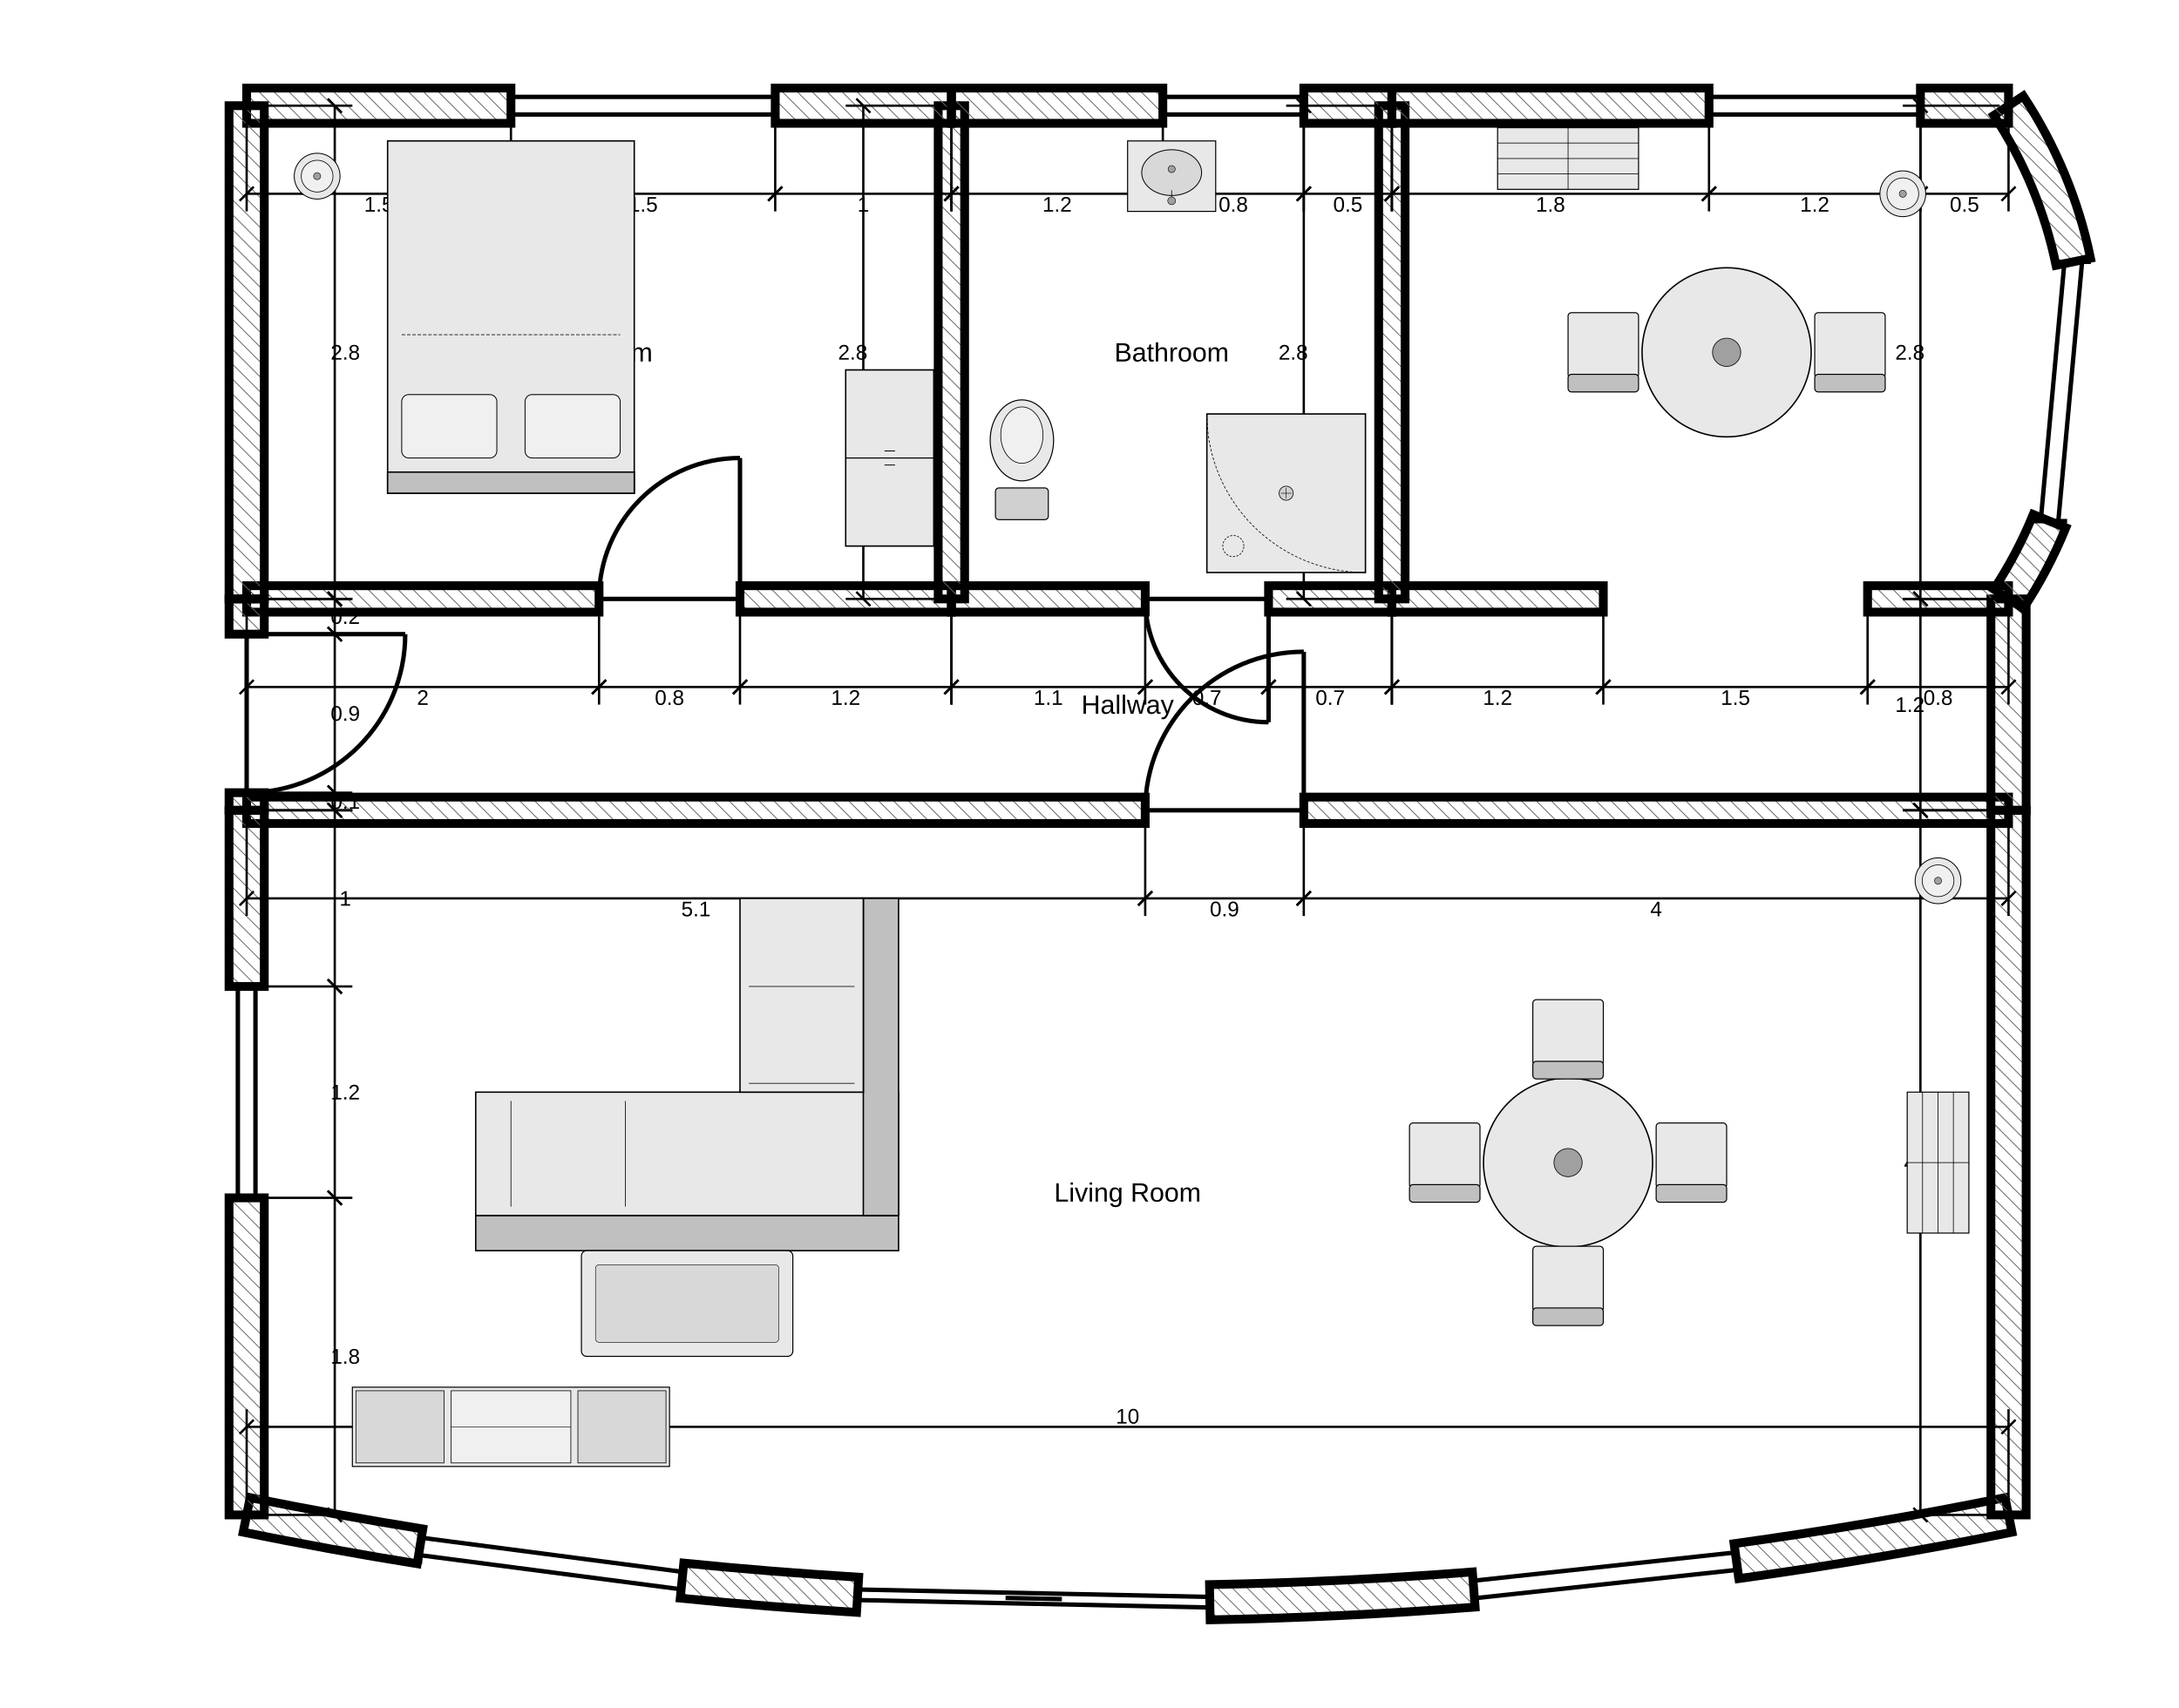
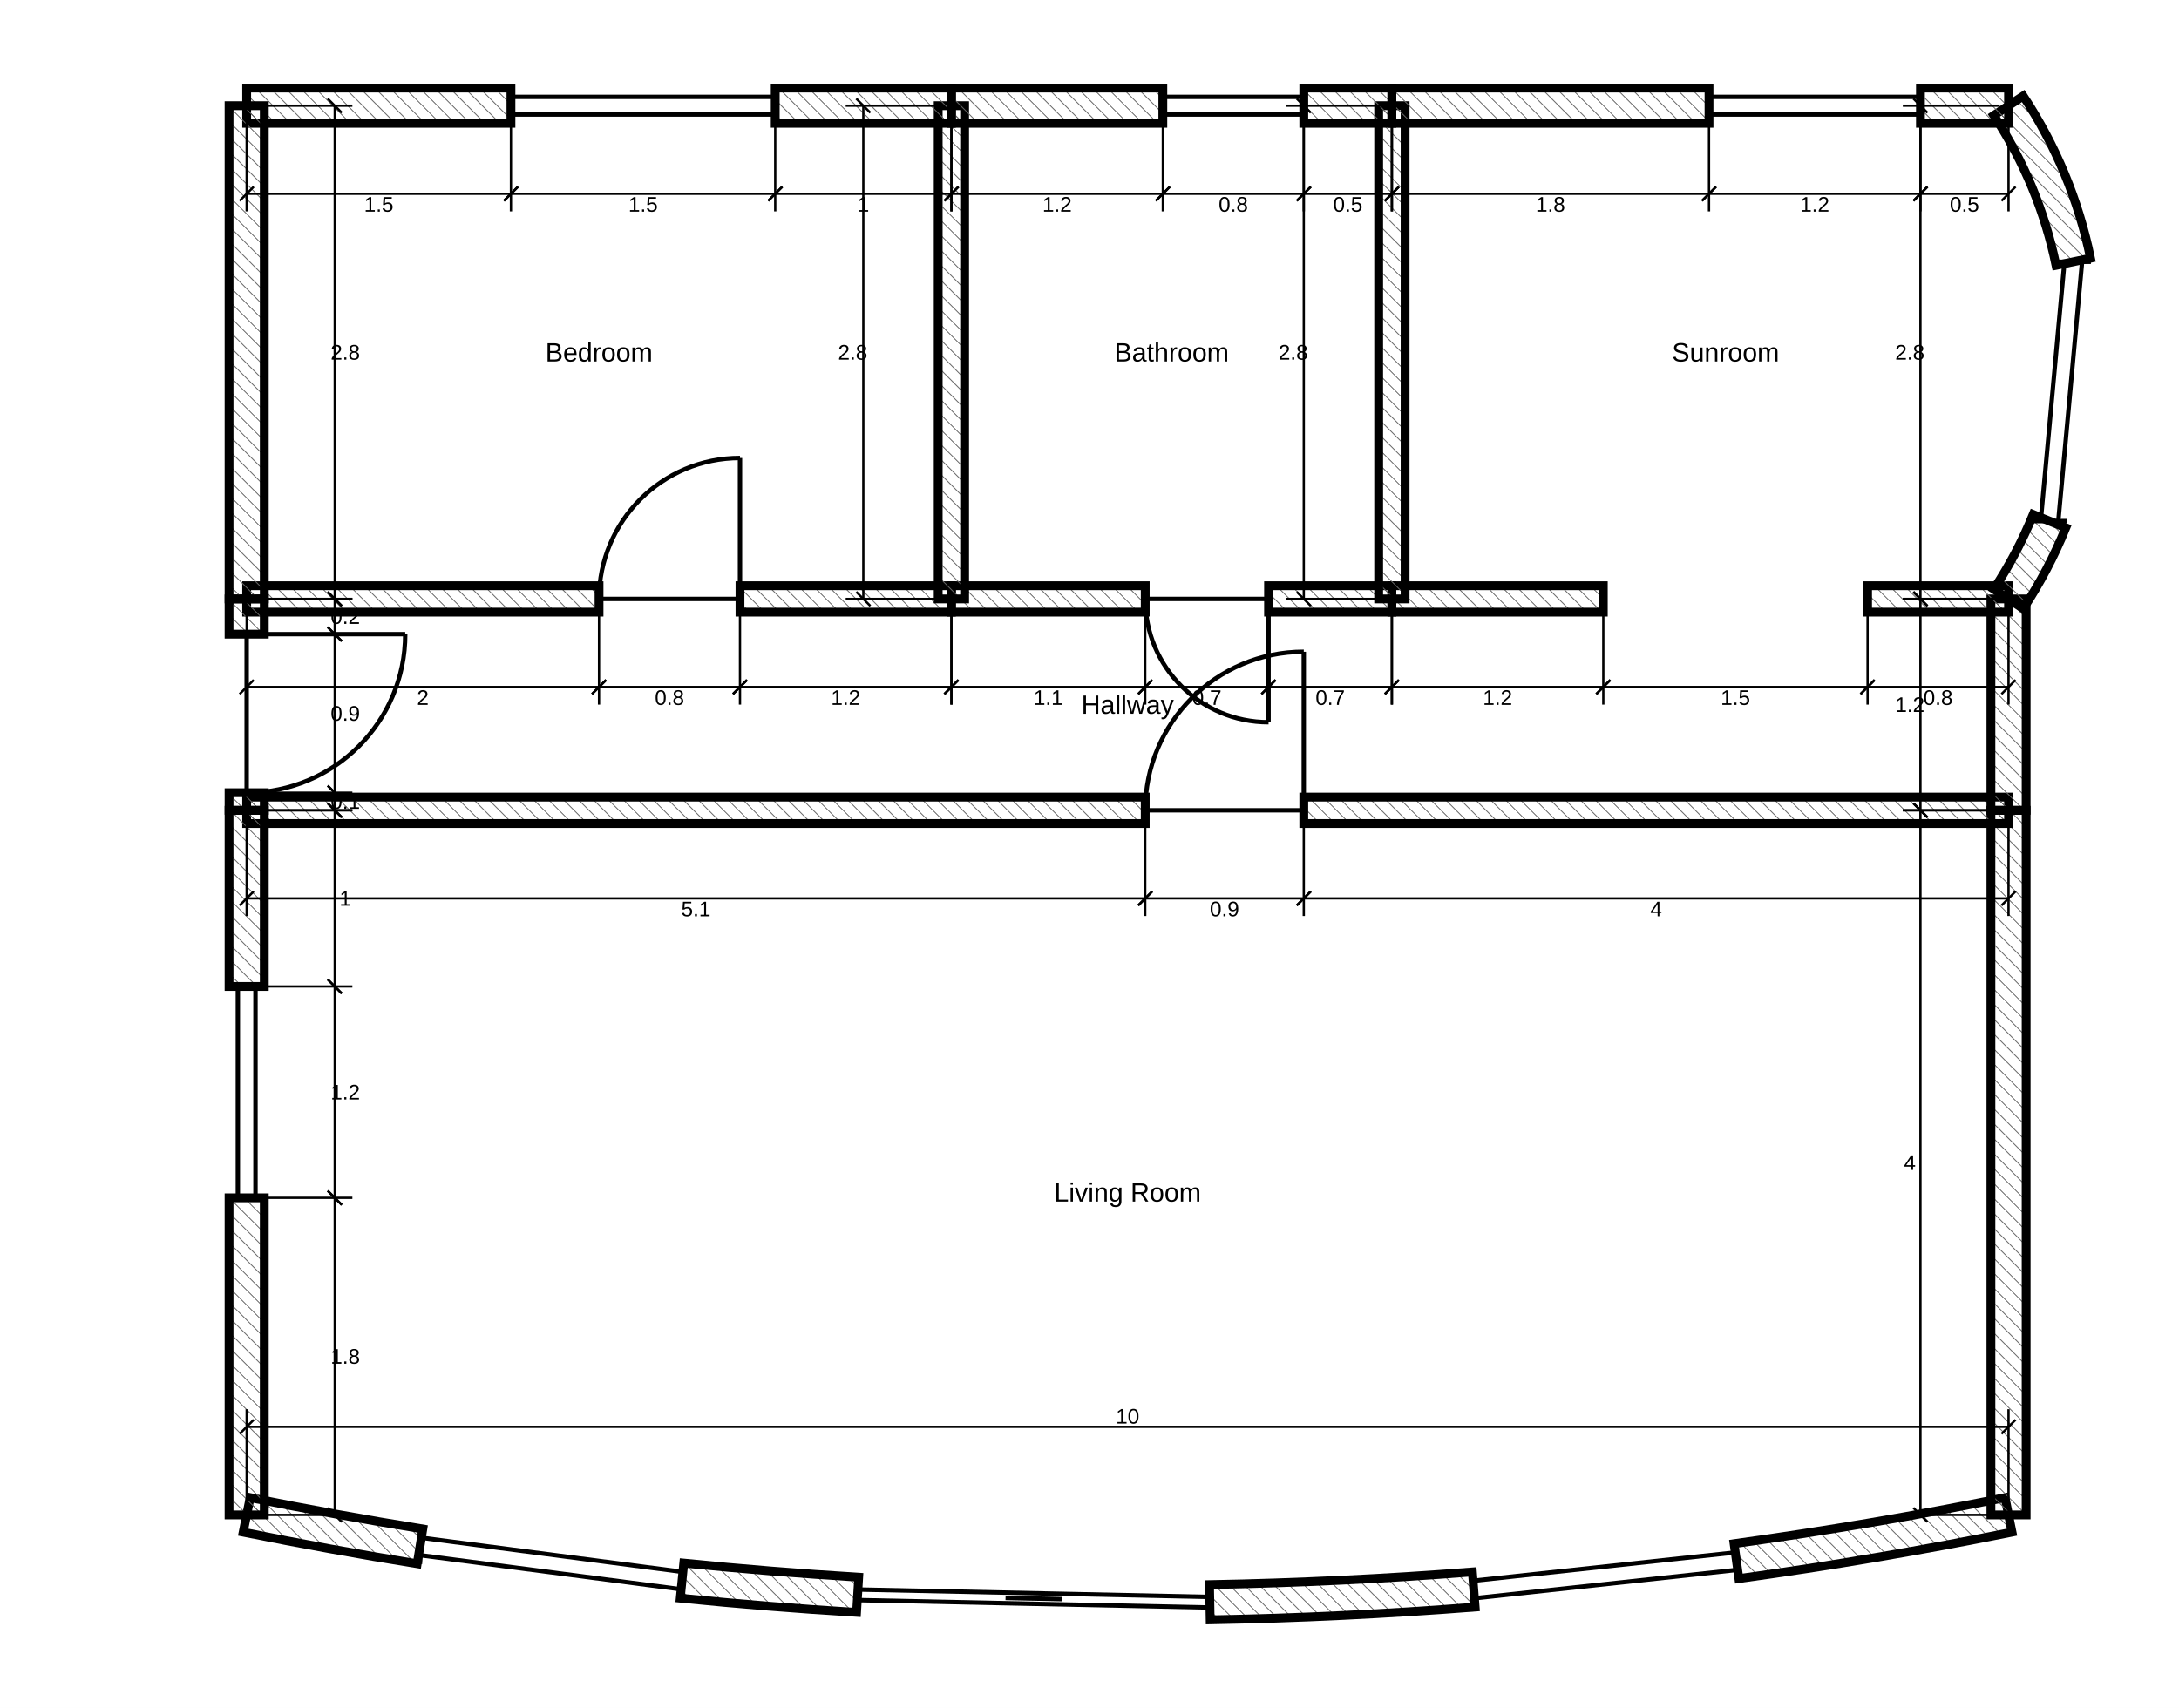
<svg xmlns="http://www.w3.org/2000/svg" viewBox="-1400 -1095.669 12367.542 9695.669" width="12367.542" height="9695.669">
  <rect x="-1400" y="-1095.669" width="12367.542" height="9695.669" fill="white" />
  <defs>
    <pattern id="wall-hatch" patternUnits="userSpaceOnUse" width="60" height="60" patternTransform="rotate(45)">
      <line x1="0" y1="0" x2="0" y2="60" stroke="#666" stroke-width="9" />
    </pattern>
  </defs>
  <g transform="scale(1,-1) translate(0,-7504.331)">
    <g id="Curved Villa">
      <g id="Ground Floor">
        <path d="M -19.802 -98.02 A 25350 25350 0 0 1 967.957 -277.288 L 999.768 -79.834 A 25150 25150 0 0 0 19.802 98.02 Z" fill="url(#wall-hatch)" stroke="black" stroke-width="50" stroke-linejoin="miter" />
        <path d="M 2460.965 -472.526 A 25350 25350 0 0 1 3461.607 -553.277 L 3473.744 -353.646 A 25150 25150 0 0 0 2480.997 -273.531 Z" fill="url(#wall-hatch)" stroke="black" stroke-width="50" stroke-linejoin="miter" />
        <path d="M 5468.555 -595.669 A 25350 25350 0 0 1 6972.526 -523.141 L 6956.964 -323.747 A 25150 25150 0 0 0 5464.858 -395.704 Z" fill="url(#wall-hatch)" stroke="black" stroke-width="50" stroke-linejoin="miter" />
        <path d="M 8469.538 -361.448 A 25350 25350 0 0 1 10019.802 -98.02 L 9980.198 98.02 A 25150 25150 0 0 0 8442.165 -163.33 Z" fill="url(#wall-hatch)" stroke="black" stroke-width="50" stroke-linejoin="miter" />
        <polygon points="9900,0 9900,4000 10100,4000 10100,0" fill="url(#wall-hatch)" stroke="black" stroke-width="50" stroke-linejoin="miter" />
        <polygon points="10000,3925 6000,3925 6000,4075 10000,4075" fill="url(#wall-hatch)" stroke="black" stroke-width="50" stroke-linejoin="miter" />
        <polygon points="5100,3925 0,3925 0,4075 5100,4075" fill="url(#wall-hatch)" stroke="black" stroke-width="50" stroke-linejoin="miter" />
        <polygon points="100,4000 100,3000 -100,3000 -100,4000" fill="url(#wall-hatch)" stroke="black" stroke-width="50" stroke-linejoin="miter" />
        <polygon points="100,1800 100,0 -100,0 -100,1800" fill="url(#wall-hatch)" stroke="black" stroke-width="50" stroke-linejoin="miter" />
        <path d="M 6000 4900 A 900 900 0 0 1 5100 4000" fill="none" stroke="black" stroke-width="25" />
        <line x1="6000" y1="4000" x2="5100" y2="4000" stroke="black" stroke-width="25" />
        <line x1="6000" y1="4000" x2="6000" y2="4900" stroke="black" stroke-width="25" />
        <line x1="3467.675" y1="-423.462" x2="5466.706" y2="-465.686" stroke="black" stroke-width="25" />
        <line x1="3467.675" y1="-483.462" x2="5466.706" y2="-525.686" stroke="black" stroke-width="25" />
        <line x1="4307.226" y1="-471.195" x2="4627.155" y2="-477.953" stroke="black" stroke-width="25" />
        <line x1="983.862" y1="-228.561" x2="2470.981" y2="-423.029" stroke="black" stroke-width="25" />
        <line x1="983.862" y1="-128.561" x2="2470.981" y2="-323.029" stroke="black" stroke-width="25" />
        <line x1="983.862" y1="-78.561" x2="983.862" y2="-278.561" stroke="black" stroke-width="25" />
        <line x1="2470.981" y1="-273.029" x2="2470.981" y2="-473.029" stroke="black" stroke-width="25" />
        <line x1="6964.745" y1="-473.444" x2="8455.852" y2="-312.389" stroke="black" stroke-width="25" />
        <line x1="6964.745" y1="-373.444" x2="8455.852" y2="-212.389" stroke="black" stroke-width="25" />
        <line x1="6964.745" y1="-323.444" x2="6964.745" y2="-523.444" stroke="black" stroke-width="25" />
        <line x1="8455.852" y1="-162.389" x2="8455.852" y2="-362.389" stroke="black" stroke-width="25" />
        <line x1="-50" y1="3000" x2="-50" y2="1800" stroke="black" stroke-width="25" />
        <line x1="50" y1="3000" x2="50" y2="1800" stroke="black" stroke-width="25" />
        <line x1="100" y1="3000" x2="-100" y2="3000" stroke="black" stroke-width="25" />
        <line x1="100" y1="1800" x2="-100" y2="1800" stroke="black" stroke-width="25" />
        <polygon points="9900,4000 9900,5200 10100,5200 10100,4000" fill="url(#wall-hatch)" stroke="black" stroke-width="50" stroke-linejoin="miter" />
        <polygon points="10000,5125 9200,5125 9200,5275 10000,5275" fill="url(#wall-hatch)" stroke="black" stroke-width="50" stroke-linejoin="miter" />
        <polygon points="7700,5125 6500,5125 6500,5275 7700,5275" fill="url(#wall-hatch)" stroke="black" stroke-width="50" stroke-linejoin="miter" />
        <polygon points="6500,5125 5800,5125 5800,5275 6500,5275" fill="url(#wall-hatch)" stroke="black" stroke-width="50" stroke-linejoin="miter" />
        <polygon points="5100,5125 4000,5125 4000,5275 5100,5275" fill="url(#wall-hatch)" stroke="black" stroke-width="50" stroke-linejoin="miter" />
        <polygon points="4000,5125 2800,5125 2800,5275 4000,5275" fill="url(#wall-hatch)" stroke="black" stroke-width="50" stroke-linejoin="miter" />
        <polygon points="2000,5125 0,5125 0,5275 2000,5275" fill="url(#wall-hatch)" stroke="black" stroke-width="50" stroke-linejoin="miter" />
        <polygon points="100,5200 100,5000 -100,5000 -100,5200" fill="url(#wall-hatch)" stroke="black" stroke-width="50" stroke-linejoin="miter" />
        <polygon points="100,4100 100,4000 -100,4000 -100,4100" fill="url(#wall-hatch)" stroke="black" stroke-width="50" stroke-linejoin="miter" />
        <path d="M 5.510910596163089e-14 4100 A 900 900 0 0 1 900 5000" fill="none" stroke="black" stroke-width="25" />
        <line x1="0" y1="5000" x2="0" y2="4100" stroke="black" stroke-width="25" />
        <line x1="0" y1="5000" x2="900" y2="5000" stroke="black" stroke-width="25" />
        <path d="M 2800 6000 A 800 800 0 0 1 2000 5200" fill="none" stroke="black" stroke-width="25" />
        <line x1="2800" y1="5200" x2="2000" y2="5200" stroke="black" stroke-width="25" />
        <line x1="2800" y1="5200" x2="2800" y2="6000" stroke="black" stroke-width="25" />
        <path d="M 5100 5200 A 700 700 0 0 1 5800 4500" fill="none" stroke="black" stroke-width="25" />
        <line x1="5800" y1="5200" x2="5100" y2="5200" stroke="black" stroke-width="25" />
        <line x1="5800" y1="5200" x2="5800" y2="4500" stroke="black" stroke-width="25" />
        <polygon points="3925,5200 3925,8000 4075,8000 4075,5200" fill="url(#wall-hatch)" stroke="black" stroke-width="50" stroke-linejoin="miter" />
        <polygon points="4000,7900 3000,7900 3000,8100 4000,8100" fill="url(#wall-hatch)" stroke="black" stroke-width="50" stroke-linejoin="miter" />
        <polygon points="1500,7900 0,7900 0,8100 1500,8100" fill="url(#wall-hatch)" stroke="black" stroke-width="50" stroke-linejoin="miter" />
        <polygon points="100,8000 100,5200 -100,5200 -100,8000" fill="url(#wall-hatch)" stroke="black" stroke-width="50" stroke-linejoin="miter" />
        <line x1="3000" y1="8050" x2="1500" y2="8050" stroke="black" stroke-width="25" />
        <line x1="3000" y1="7950" x2="1500" y2="7950" stroke="black" stroke-width="25" />
        <line x1="3000" y1="7900" x2="3000" y2="8100" stroke="black" stroke-width="25" />
        <line x1="1500" y1="7900" x2="1500" y2="8100" stroke="black" stroke-width="25" />
        <polygon points="6425,5200 6425,8000 6575,8000 6575,5200" fill="url(#wall-hatch)" stroke="black" stroke-width="50" stroke-linejoin="miter" />
        <polygon points="6500,7900 6000,7900 6000,8100 6500,8100" fill="url(#wall-hatch)" stroke="black" stroke-width="50" stroke-linejoin="miter" />
        <polygon points="5200,7900 4000,7900 4000,8100 5200,8100" fill="url(#wall-hatch)" stroke="black" stroke-width="50" stroke-linejoin="miter" />
        <line x1="6000" y1="8050" x2="5200" y2="8050" stroke="black" stroke-width="25" />
        <line x1="6000" y1="7950" x2="5200" y2="7950" stroke="black" stroke-width="25" />
        <line x1="6000" y1="7900" x2="6000" y2="8100" stroke="black" stroke-width="25" />
        <line x1="5200" y1="7900" x2="5200" y2="8100" stroke="black" stroke-width="25" />
        <path d="M 10083.486 5144.954 A 2643.333 2643.333 0 0 1 10325.19 5604.036 L 10139.93 5679.393 A 2443.333 2443.333 0 0 0 9916.514 5255.046 Z" fill="url(#wall-hatch)" stroke="black" stroke-width="50" stroke-linejoin="miter" />
        <path d="M 10465.479 7134.099 A 2643.333 2643.333 0 0 1 10083.486 8055.046 L 9916.514 7944.954 A 2443.333 2443.333 0 0 0 10269.604 7093.688 Z" fill="url(#wall-hatch)" stroke="black" stroke-width="50" stroke-linejoin="miter" />
        <polygon points="10000,7900 9500,7900 9500,8100 10000,8100" fill="url(#wall-hatch)" stroke="black" stroke-width="50" stroke-linejoin="miter" />
        <polygon points="8300,7900 6500,7900 6500,8100 8300,8100" fill="url(#wall-hatch)" stroke="black" stroke-width="50" stroke-linejoin="miter" />
        <line x1="10282.56" y1="5641.715" x2="10417.542" y2="7113.894" stroke="black" stroke-width="25" />
        <line x1="10182.56" y1="5641.715" x2="10317.542" y2="7113.894" stroke="black" stroke-width="25" />
        <line x1="10132.56" y1="5641.715" x2="10332.56" y2="5641.715" stroke="black" stroke-width="25" />
        <line x1="10267.542" y1="7113.894" x2="10467.542" y2="7113.894" stroke="black" stroke-width="25" />
        <line x1="9500" y1="8050" x2="8300" y2="8050" stroke="black" stroke-width="25" />
        <line x1="9500" y1="7950" x2="8300" y2="7950" stroke="black" stroke-width="25" />
        <line x1="9500" y1="7900" x2="9500" y2="8100" stroke="black" stroke-width="25" />
        <line x1="8300" y1="7900" x2="8300" y2="8100" stroke="black" stroke-width="25" />
        <g transform="translate(5000,1830.608) scale(1,-1)">
          <text x="0" y="0" font-family="Arial, sans-serif" font-size="150" text-anchor="middle" dominant-baseline="central" fill="black">Living Room</text>
        </g>
        <g transform="translate(5000,4600) scale(1,-1)">
          <text x="0" y="0" font-family="Arial, sans-serif" font-size="150" text-anchor="middle" dominant-baseline="central" fill="black">Hallway</text>
        </g>
        <g transform="translate(2000,6600) scale(1,-1)">
          <text x="0" y="0" font-family="Arial, sans-serif" font-size="150" text-anchor="middle" dominant-baseline="central" fill="black">Bedroom</text>
        </g>
        <g transform="translate(5250,6600) scale(1,-1)">
          <text x="0" y="0" font-family="Arial, sans-serif" font-size="150" text-anchor="middle" dominant-baseline="central" fill="black">Bathroom</text>
        </g>
        <g transform="translate(8394.355,6600) scale(1,-1)">
          <text x="0" y="0" font-family="Arial, sans-serif" font-size="150" text-anchor="middle" dominant-baseline="central" fill="black">Sunroom</text>
        </g>
        <line x1="0" y1="500" x2="10000" y2="500" stroke="black" stroke-width="13" />
        <line x1="0" y1="50" x2="0" y2="600" stroke="black" stroke-width="13" />
        <line x1="10000" y1="50" x2="10000" y2="600" stroke="black" stroke-width="13" />
        <line x1="-40" y1="460" x2="40" y2="540" stroke="black" stroke-width="13" />
        <line x1="9960" y1="460" x2="10040" y2="540" stroke="black" stroke-width="13" />
        <g transform="translate(5000,560) scale(1,-1)">
          <text x="0" y="0" font-family="Arial, sans-serif" font-size="120" text-anchor="middle" dominant-baseline="central" fill="black">10</text>
        </g>
        <line x1="9500" y1="0" x2="9500" y2="4000" stroke="black" stroke-width="13" />
        <line x1="9950" y1="0" x2="9400" y2="0" stroke="black" stroke-width="13" />
        <line x1="9950" y1="4000" x2="9400" y2="4000" stroke="black" stroke-width="13" />
        <line x1="9540" y1="-40" x2="9460" y2="40" stroke="black" stroke-width="13" />
        <line x1="9540" y1="3960" x2="9460" y2="4040" stroke="black" stroke-width="13" />
        <g transform="translate(9440,2000) scale(1,-1)">
          <text x="0" y="0" font-family="Arial, sans-serif" font-size="120" text-anchor="middle" dominant-baseline="central" fill="black">4</text>
        </g>
        <line x1="10000" y1="3950" x2="10000" y2="3400" stroke="black" stroke-width="13" />
        <line x1="6000" y1="3950" x2="6000" y2="3400" stroke="black" stroke-width="13" />
        <line x1="5100" y1="3950" x2="5100" y2="3400" stroke="black" stroke-width="13" />
        <line x1="0" y1="3950" x2="0" y2="3400" stroke="black" stroke-width="13" />
        <line x1="10000" y1="3500" x2="6000" y2="3500" stroke="black" stroke-width="13" />
        <line x1="10040" y1="3540" x2="9960" y2="3460" stroke="black" stroke-width="13" />
        <line x1="6040" y1="3540" x2="5960" y2="3460" stroke="black" stroke-width="13" />
        <g transform="translate(8000,3440) scale(1,-1)">
          <text x="0" y="0" font-family="Arial, sans-serif" font-size="120" text-anchor="middle" dominant-baseline="central" fill="black">4</text>
        </g>
        <line x1="6000" y1="3500" x2="5100" y2="3500" stroke="black" stroke-width="13" />
        <line x1="6040" y1="3540" x2="5960" y2="3460" stroke="black" stroke-width="13" />
        <line x1="5140" y1="3540" x2="5060" y2="3460" stroke="black" stroke-width="13" />
        <g transform="translate(5550,3440) scale(1,-1)">
          <text x="0" y="0" font-family="Arial, sans-serif" font-size="120" text-anchor="middle" dominant-baseline="central" fill="black">0.9</text>
        </g>
        <line x1="5100" y1="3500" x2="0" y2="3500" stroke="black" stroke-width="13" />
        <line x1="5140" y1="3540" x2="5060" y2="3460" stroke="black" stroke-width="13" />
        <line x1="40" y1="3540" x2="-40" y2="3460" stroke="black" stroke-width="13" />
        <g transform="translate(2550,3440) scale(1,-1)">
          <text x="0" y="0" font-family="Arial, sans-serif" font-size="120" text-anchor="middle" dominant-baseline="central" fill="black">5.1</text>
        </g>
        <line x1="50" y1="4000" x2="600" y2="4000" stroke="black" stroke-width="13" />
        <line x1="50" y1="3000" x2="600" y2="3000" stroke="black" stroke-width="13" />
        <line x1="50" y1="1800" x2="600" y2="1800" stroke="black" stroke-width="13" />
        <line x1="50" y1="0" x2="600" y2="0" stroke="black" stroke-width="13" />
        <line x1="500" y1="4000" x2="500" y2="3000" stroke="black" stroke-width="13" />
        <line x1="460" y1="4040" x2="540" y2="3960" stroke="black" stroke-width="13" />
        <line x1="460" y1="3040" x2="540" y2="2960" stroke="black" stroke-width="13" />
        <g transform="translate(560,3500) scale(1,-1)">
          <text x="0" y="0" font-family="Arial, sans-serif" font-size="120" text-anchor="middle" dominant-baseline="central" fill="black">1</text>
        </g>
        <line x1="500" y1="3000" x2="500" y2="1800" stroke="black" stroke-width="13" />
        <line x1="460" y1="3040" x2="540" y2="2960" stroke="black" stroke-width="13" />
        <line x1="460" y1="1840" x2="540" y2="1760" stroke="black" stroke-width="13" />
        <g transform="translate(560,2400) scale(1,-1)">
          <text x="0" y="0" font-family="Arial, sans-serif" font-size="120" text-anchor="middle" dominant-baseline="central" fill="black">1.2</text>
        </g>
        <line x1="500" y1="1800" x2="500" y2="0" stroke="black" stroke-width="13" />
        <line x1="460" y1="1840" x2="540" y2="1760" stroke="black" stroke-width="13" />
        <line x1="460" y1="40" x2="540" y2="-40" stroke="black" stroke-width="13" />
        <g transform="translate(560,900) scale(1,-1)">
          <text x="0" y="0" font-family="Arial, sans-serif" font-size="120" text-anchor="middle" dominant-baseline="central" fill="black">1.8</text>
        </g>
        <line x1="9500" y1="4000" x2="9500" y2="5200" stroke="black" stroke-width="13" />
        <line x1="9950" y1="4000" x2="9400" y2="4000" stroke="black" stroke-width="13" />
        <line x1="9950" y1="5200" x2="9400" y2="5200" stroke="black" stroke-width="13" />
        <line x1="9540" y1="3960" x2="9460" y2="4040" stroke="black" stroke-width="13" />
        <line x1="9540" y1="5160" x2="9460" y2="5240" stroke="black" stroke-width="13" />
        <g transform="translate(9440,4600) scale(1,-1)">
          <text x="0" y="0" font-family="Arial, sans-serif" font-size="120" text-anchor="middle" dominant-baseline="central" fill="black">1.2</text>
        </g>
        <line x1="10000" y1="5150" x2="10000" y2="4600" stroke="black" stroke-width="13" />
        <line x1="9200" y1="5150" x2="9200" y2="4600" stroke="black" stroke-width="13" />
        <line x1="7700" y1="5150" x2="7700" y2="4600" stroke="black" stroke-width="13" />
        <line x1="6500" y1="5150" x2="6500" y2="4600" stroke="black" stroke-width="13" />
        <line x1="10000" y1="4700" x2="9200" y2="4700" stroke="black" stroke-width="13" />
        <line x1="10040" y1="4740" x2="9960" y2="4660" stroke="black" stroke-width="13" />
        <line x1="9240" y1="4740" x2="9160" y2="4660" stroke="black" stroke-width="13" />
        <g transform="translate(9600,4640) scale(1,-1)">
          <text x="0" y="0" font-family="Arial, sans-serif" font-size="120" text-anchor="middle" dominant-baseline="central" fill="black">0.8</text>
        </g>
        <line x1="9200" y1="4700" x2="7700" y2="4700" stroke="black" stroke-width="13" />
        <line x1="9240" y1="4740" x2="9160" y2="4660" stroke="black" stroke-width="13" />
        <line x1="7740" y1="4740" x2="7660" y2="4660" stroke="black" stroke-width="13" />
        <g transform="translate(8450,4640) scale(1,-1)">
          <text x="0" y="0" font-family="Arial, sans-serif" font-size="120" text-anchor="middle" dominant-baseline="central" fill="black">1.5</text>
        </g>
        <line x1="7700" y1="4700" x2="6500" y2="4700" stroke="black" stroke-width="13" />
        <line x1="7740" y1="4740" x2="7660" y2="4660" stroke="black" stroke-width="13" />
        <line x1="6540" y1="4740" x2="6460" y2="4660" stroke="black" stroke-width="13" />
        <g transform="translate(7100,4640) scale(1,-1)">
          <text x="0" y="0" font-family="Arial, sans-serif" font-size="120" text-anchor="middle" dominant-baseline="central" fill="black">1.2</text>
        </g>
        <line x1="6500" y1="5150" x2="6500" y2="4600" stroke="black" stroke-width="13" />
        <line x1="5800" y1="5150" x2="5800" y2="4600" stroke="black" stroke-width="13" />
        <line x1="5100" y1="5150" x2="5100" y2="4600" stroke="black" stroke-width="13" />
        <line x1="4000" y1="5150" x2="4000" y2="4600" stroke="black" stroke-width="13" />
        <line x1="6500" y1="4700" x2="5800" y2="4700" stroke="black" stroke-width="13" />
        <line x1="6540" y1="4740" x2="6460" y2="4660" stroke="black" stroke-width="13" />
        <line x1="5840" y1="4740" x2="5760" y2="4660" stroke="black" stroke-width="13" />
        <g transform="translate(6150,4640) scale(1,-1)">
          <text x="0" y="0" font-family="Arial, sans-serif" font-size="120" text-anchor="middle" dominant-baseline="central" fill="black">0.7</text>
        </g>
        <line x1="5800" y1="4700" x2="5100" y2="4700" stroke="black" stroke-width="13" />
        <line x1="5840" y1="4740" x2="5760" y2="4660" stroke="black" stroke-width="13" />
        <line x1="5140" y1="4740" x2="5060" y2="4660" stroke="black" stroke-width="13" />
        <g transform="translate(5450,4640) scale(1,-1)">
          <text x="0" y="0" font-family="Arial, sans-serif" font-size="120" text-anchor="middle" dominant-baseline="central" fill="black">0.7</text>
        </g>
        <line x1="5100" y1="4700" x2="4000" y2="4700" stroke="black" stroke-width="13" />
        <line x1="5140" y1="4740" x2="5060" y2="4660" stroke="black" stroke-width="13" />
        <line x1="4040" y1="4740" x2="3960" y2="4660" stroke="black" stroke-width="13" />
        <g transform="translate(4550,4640) scale(1,-1)">
          <text x="0" y="0" font-family="Arial, sans-serif" font-size="120" text-anchor="middle" dominant-baseline="central" fill="black">1.1</text>
        </g>
        <line x1="4000" y1="5150" x2="4000" y2="4600" stroke="black" stroke-width="13" />
        <line x1="2800" y1="5150" x2="2800" y2="4600" stroke="black" stroke-width="13" />
        <line x1="2000" y1="5150" x2="2000" y2="4600" stroke="black" stroke-width="13" />
        <line x1="0" y1="5150" x2="0" y2="4600" stroke="black" stroke-width="13" />
        <line x1="4000" y1="4700" x2="2800" y2="4700" stroke="black" stroke-width="13" />
        <line x1="4040" y1="4740" x2="3960" y2="4660" stroke="black" stroke-width="13" />
        <line x1="2840" y1="4740" x2="2760" y2="4660" stroke="black" stroke-width="13" />
        <g transform="translate(3400,4640) scale(1,-1)">
          <text x="0" y="0" font-family="Arial, sans-serif" font-size="120" text-anchor="middle" dominant-baseline="central" fill="black">1.2</text>
        </g>
        <line x1="2800" y1="4700" x2="2000" y2="4700" stroke="black" stroke-width="13" />
        <line x1="2840" y1="4740" x2="2760" y2="4660" stroke="black" stroke-width="13" />
        <line x1="2040" y1="4740" x2="1960" y2="4660" stroke="black" stroke-width="13" />
        <g transform="translate(2400,4640) scale(1,-1)">
          <text x="0" y="0" font-family="Arial, sans-serif" font-size="120" text-anchor="middle" dominant-baseline="central" fill="black">0.8</text>
        </g>
        <line x1="2000" y1="4700" x2="0" y2="4700" stroke="black" stroke-width="13" />
        <line x1="2040" y1="4740" x2="1960" y2="4660" stroke="black" stroke-width="13" />
        <line x1="40" y1="4740" x2="-40" y2="4660" stroke="black" stroke-width="13" />
        <g transform="translate(1000,4640) scale(1,-1)">
          <text x="0" y="0" font-family="Arial, sans-serif" font-size="120" text-anchor="middle" dominant-baseline="central" fill="black">2</text>
        </g>
        <line x1="50" y1="5200" x2="600" y2="5200" stroke="black" stroke-width="13" />
        <line x1="50" y1="5000" x2="600" y2="5000" stroke="black" stroke-width="13" />
        <line x1="50" y1="4100" x2="600" y2="4100" stroke="black" stroke-width="13" />
        <line x1="50" y1="4000" x2="600" y2="4000" stroke="black" stroke-width="13" />
        <line x1="500" y1="5200" x2="500" y2="5000" stroke="black" stroke-width="13" />
        <line x1="460" y1="5240" x2="540" y2="5160" stroke="black" stroke-width="13" />
        <line x1="460" y1="5040" x2="540" y2="4960" stroke="black" stroke-width="13" />
        <g transform="translate(560,5100) scale(1,-1)">
          <text x="0" y="0" font-family="Arial, sans-serif" font-size="120" text-anchor="middle" dominant-baseline="central" fill="black">0.2</text>
        </g>
        <line x1="500" y1="5000" x2="500" y2="4100" stroke="black" stroke-width="13" />
        <line x1="460" y1="5040" x2="540" y2="4960" stroke="black" stroke-width="13" />
        <line x1="460" y1="4140" x2="540" y2="4060" stroke="black" stroke-width="13" />
        <g transform="translate(560,4550) scale(1,-1)">
          <text x="0" y="0" font-family="Arial, sans-serif" font-size="120" text-anchor="middle" dominant-baseline="central" fill="black">0.9</text>
        </g>
        <line x1="500" y1="4100" x2="500" y2="4000" stroke="black" stroke-width="13" />
        <line x1="460" y1="4140" x2="540" y2="4060" stroke="black" stroke-width="13" />
        <line x1="460" y1="4040" x2="540" y2="3960" stroke="black" stroke-width="13" />
        <g transform="translate(560,4050) scale(1,-1)">
          <text x="0" y="0" font-family="Arial, sans-serif" font-size="120" text-anchor="middle" dominant-baseline="central" fill="black">0.1</text>
        </g>
        <line x1="3500" y1="5200" x2="3500" y2="8000" stroke="black" stroke-width="13" />
        <line x1="3950" y1="5200" x2="3400" y2="5200" stroke="black" stroke-width="13" />
        <line x1="3950" y1="8000" x2="3400" y2="8000" stroke="black" stroke-width="13" />
        <line x1="3540" y1="5160" x2="3460" y2="5240" stroke="black" stroke-width="13" />
        <line x1="3540" y1="7960" x2="3460" y2="8040" stroke="black" stroke-width="13" />
        <g transform="translate(3440,6600) scale(1,-1)">
          <text x="0" y="0" font-family="Arial, sans-serif" font-size="120" text-anchor="middle" dominant-baseline="central" fill="black">2.8</text>
        </g>
        <line x1="4000" y1="7950" x2="4000" y2="7400" stroke="black" stroke-width="13" />
        <line x1="3000" y1="7950" x2="3000" y2="7400" stroke="black" stroke-width="13" />
        <line x1="1500" y1="7950" x2="1500" y2="7400" stroke="black" stroke-width="13" />
        <line x1="0" y1="7950" x2="0" y2="7400" stroke="black" stroke-width="13" />
        <line x1="4000" y1="7500" x2="3000" y2="7500" stroke="black" stroke-width="13" />
        <line x1="4040" y1="7540" x2="3960" y2="7460" stroke="black" stroke-width="13" />
        <line x1="3040" y1="7540" x2="2960" y2="7460" stroke="black" stroke-width="13" />
        <g transform="translate(3500,7440) scale(1,-1)">
          <text x="0" y="0" font-family="Arial, sans-serif" font-size="120" text-anchor="middle" dominant-baseline="central" fill="black">1</text>
        </g>
        <line x1="3000" y1="7500" x2="1500" y2="7500" stroke="black" stroke-width="13" />
        <line x1="3040" y1="7540" x2="2960" y2="7460" stroke="black" stroke-width="13" />
        <line x1="1540" y1="7540" x2="1460" y2="7460" stroke="black" stroke-width="13" />
        <g transform="translate(2250,7440) scale(1,-1)">
          <text x="0" y="0" font-family="Arial, sans-serif" font-size="120" text-anchor="middle" dominant-baseline="central" fill="black">1.5</text>
        </g>
        <line x1="1500" y1="7500" x2="0" y2="7500" stroke="black" stroke-width="13" />
        <line x1="1540" y1="7540" x2="1460" y2="7460" stroke="black" stroke-width="13" />
        <line x1="40" y1="7540" x2="-40" y2="7460" stroke="black" stroke-width="13" />
        <g transform="translate(750,7440) scale(1,-1)">
          <text x="0" y="0" font-family="Arial, sans-serif" font-size="120" text-anchor="middle" dominant-baseline="central" fill="black">1.5</text>
        </g>
        <line x1="500" y1="8000" x2="500" y2="5200" stroke="black" stroke-width="13" />
        <line x1="50" y1="8000" x2="600" y2="8000" stroke="black" stroke-width="13" />
        <line x1="50" y1="5200" x2="600" y2="5200" stroke="black" stroke-width="13" />
        <line x1="460" y1="8040" x2="540" y2="7960" stroke="black" stroke-width="13" />
        <line x1="460" y1="5240" x2="540" y2="5160" stroke="black" stroke-width="13" />
        <g transform="translate(560,6600) scale(1,-1)">
          <text x="0" y="0" font-family="Arial, sans-serif" font-size="120" text-anchor="middle" dominant-baseline="central" fill="black">2.8</text>
        </g>
        <line x1="6000" y1="5200" x2="6000" y2="8000" stroke="black" stroke-width="13" />
        <line x1="6450" y1="5200" x2="5900" y2="5200" stroke="black" stroke-width="13" />
        <line x1="6450" y1="8000" x2="5900" y2="8000" stroke="black" stroke-width="13" />
        <line x1="6040" y1="5160" x2="5960" y2="5240" stroke="black" stroke-width="13" />
        <line x1="6040" y1="7960" x2="5960" y2="8040" stroke="black" stroke-width="13" />
        <g transform="translate(5940,6600) scale(1,-1)">
          <text x="0" y="0" font-family="Arial, sans-serif" font-size="120" text-anchor="middle" dominant-baseline="central" fill="black">2.8</text>
        </g>
        <line x1="6500" y1="7950" x2="6500" y2="7400" stroke="black" stroke-width="13" />
        <line x1="6000" y1="7950" x2="6000" y2="7400" stroke="black" stroke-width="13" />
        <line x1="5200" y1="7950" x2="5200" y2="7400" stroke="black" stroke-width="13" />
        <line x1="4000" y1="7950" x2="4000" y2="7400" stroke="black" stroke-width="13" />
        <line x1="6500" y1="7500" x2="6000" y2="7500" stroke="black" stroke-width="13" />
        <line x1="6540" y1="7540" x2="6460" y2="7460" stroke="black" stroke-width="13" />
        <line x1="6040" y1="7540" x2="5960" y2="7460" stroke="black" stroke-width="13" />
        <g transform="translate(6250,7440) scale(1,-1)">
          <text x="0" y="0" font-family="Arial, sans-serif" font-size="120" text-anchor="middle" dominant-baseline="central" fill="black">0.5</text>
        </g>
        <line x1="6000" y1="7500" x2="5200" y2="7500" stroke="black" stroke-width="13" />
        <line x1="6040" y1="7540" x2="5960" y2="7460" stroke="black" stroke-width="13" />
        <line x1="5240" y1="7540" x2="5160" y2="7460" stroke="black" stroke-width="13" />
        <g transform="translate(5600,7440) scale(1,-1)">
          <text x="0" y="0" font-family="Arial, sans-serif" font-size="120" text-anchor="middle" dominant-baseline="central" fill="black">0.8</text>
        </g>
        <line x1="5200" y1="7500" x2="4000" y2="7500" stroke="black" stroke-width="13" />
        <line x1="5240" y1="7540" x2="5160" y2="7460" stroke="black" stroke-width="13" />
        <line x1="4040" y1="7540" x2="3960" y2="7460" stroke="black" stroke-width="13" />
        <g transform="translate(4600,7440) scale(1,-1)">
          <text x="0" y="0" font-family="Arial, sans-serif" font-size="120" text-anchor="middle" dominant-baseline="central" fill="black">1.2</text>
        </g>
        <line x1="9500" y1="5200" x2="9500" y2="8000" stroke="black" stroke-width="13" />
        <line x1="9950" y1="5200" x2="9400" y2="5200" stroke="black" stroke-width="13" />
        <line x1="9950" y1="8000" x2="9400" y2="8000" stroke="black" stroke-width="13" />
        <line x1="9540" y1="5160" x2="9460" y2="5240" stroke="black" stroke-width="13" />
        <line x1="9540" y1="7960" x2="9460" y2="8040" stroke="black" stroke-width="13" />
        <g transform="translate(9440,6600) scale(1,-1)">
          <text x="0" y="0" font-family="Arial, sans-serif" font-size="120" text-anchor="middle" dominant-baseline="central" fill="black">2.8</text>
        </g>
        <line x1="10000" y1="7950" x2="10000" y2="7400" stroke="black" stroke-width="13" />
        <line x1="9500" y1="7950" x2="9500" y2="7400" stroke="black" stroke-width="13" />
        <line x1="8300" y1="7950" x2="8300" y2="7400" stroke="black" stroke-width="13" />
        <line x1="6500" y1="7950" x2="6500" y2="7400" stroke="black" stroke-width="13" />
        <line x1="10000" y1="7500" x2="9500" y2="7500" stroke="black" stroke-width="13" />
        <line x1="10040" y1="7540" x2="9960" y2="7460" stroke="black" stroke-width="13" />
        <line x1="9540" y1="7540" x2="9460" y2="7460" stroke="black" stroke-width="13" />
        <g transform="translate(9750,7440) scale(1,-1)">
          <text x="0" y="0" font-family="Arial, sans-serif" font-size="120" text-anchor="middle" dominant-baseline="central" fill="black">0.5</text>
        </g>
        <line x1="9500" y1="7500" x2="8300" y2="7500" stroke="black" stroke-width="13" />
        <line x1="9540" y1="7540" x2="9460" y2="7460" stroke="black" stroke-width="13" />
        <line x1="8340" y1="7540" x2="8260" y2="7460" stroke="black" stroke-width="13" />
        <g transform="translate(8900,7440) scale(1,-1)">
          <text x="0" y="0" font-family="Arial, sans-serif" font-size="120" text-anchor="middle" dominant-baseline="central" fill="black">1.2</text>
        </g>
        <line x1="8300" y1="7500" x2="6500" y2="7500" stroke="black" stroke-width="13" />
        <line x1="8340" y1="7540" x2="8260" y2="7460" stroke="black" stroke-width="13" />
        <line x1="6540" y1="7540" x2="6460" y2="7460" stroke="black" stroke-width="13" />
        <g transform="translate(7400,7440) scale(1,-1)">
          <text x="0" y="0" font-family="Arial, sans-serif" font-size="120" text-anchor="middle" dominant-baseline="central" fill="black">1.8</text>
        </g>
      </g>
-       <g id="furniture">
-         <g transform="translate(1300,1500) scale(1,1)">
-           <rect x="0" y="0" width="2400" height="200" fill="#c0c0c0" stroke="black" stroke-width="8" />
-           <rect x="0" y="200" width="2400" height="700" fill="#e8e8e8" stroke="black" stroke-width="8" />
-           <rect x="2200" y="200" width="200" height="1800" fill="#c0c0c0" stroke="black" stroke-width="8" />
-           <rect x="1500" y="900" width="700" height="1100" fill="#e8e8e8" stroke="black" stroke-width="8" />
-           <line x1="200" y1="250" x2="200" y2="850" stroke="black" stroke-width="4" />
-           <line x1="850" y1="250" x2="850" y2="850" stroke="black" stroke-width="4" />
-           <line x1="1550" y1="950" x2="2150" y2="950" stroke="black" stroke-width="4" />
-           <line x1="1550" y1="1500" x2="2150" y2="1500" stroke="black" stroke-width="4" />
-         </g>
-         <g transform="translate(1900,900) scale(1,1)">
-           <rect x="0" y="0" width="1200" height="600" rx="30" fill="#e8e8e8" stroke="black" stroke-width="6" />
-           <rect x="80" y="80" width="1040" height="440" rx="20" fill="#d8d8d8" stroke="black" stroke-width="3" />
-         </g>
-         <g transform="translate(600,275) scale(1,1)">
-           <rect x="0" y="0" width="1800" height="450" fill="#e8e8e8" stroke="black" stroke-width="6" />
-           <rect x="20" y="20" width="500" height="410" fill="#d8d8d8" stroke="black" stroke-width="4" />
-           <rect x="560" y="20" width="680" height="410" fill="#f0f0f0" stroke="black" stroke-width="4" />
-           <line x1="560" y1="225" x2="1240" y2="225" stroke="black" stroke-width="3" />
-           <rect x="1280" y="20" width="500" height="410" fill="#d8d8d8" stroke="black" stroke-width="4" />
-         </g>
-         <g transform="translate(7000,1500) scale(1,1)">
-           <circle cx="500" cy="500" r="480" fill="#e8e8e8" stroke="black" stroke-width="8" />
-           <circle cx="500" cy="500" r="80" fill="#a0a0a0" stroke="black" stroke-width="4" />
-         </g>
-         <g transform="translate(6575,1775) scale(1,1)">
-           <rect x="25" y="80" width="400" height="370" rx="20" fill="#e8e8e8" stroke="black" stroke-width="6" />
-           <rect x="25" y="0" width="400" height="100" rx="20" fill="#c0c0c0" stroke="black" stroke-width="6" />
-         </g>
-         <g transform="translate(7975,1775) scale(1,1)">
-           <rect x="25" y="80" width="400" height="370" rx="20" fill="#e8e8e8" stroke="black" stroke-width="6" />
-           <rect x="25" y="0" width="400" height="100" rx="20" fill="#c0c0c0" stroke="black" stroke-width="6" />
-         </g>
-         <g transform="translate(7275,1075) scale(1,1)">
-           <rect x="25" y="80" width="400" height="370" rx="20" fill="#e8e8e8" stroke="black" stroke-width="6" />
-           <rect x="25" y="0" width="400" height="100" rx="20" fill="#c0c0c0" stroke="black" stroke-width="6" />
-         </g>
-         <g transform="translate(7275,2475) scale(1,1)">
-           <rect x="25" y="80" width="400" height="370" rx="20" fill="#e8e8e8" stroke="black" stroke-width="6" />
-           <rect x="25" y="0" width="400" height="100" rx="20" fill="#c0c0c0" stroke="black" stroke-width="6" />
-         </g>
-         <g transform="translate(9450,3450) scale(1,1)">
-           <circle cx="150" cy="150" r="130" fill="#e8e8e8" stroke="black" stroke-width="5" />
-           <circle cx="150" cy="150" r="90" fill="#f0f0f0" stroke="black" stroke-width="4" />
-           <circle cx="150" cy="150" r="20" fill="#a0a0a0" stroke="black" stroke-width="3" />
-         </g>
-         <g transform="translate(9600,2000) rotate(90) translate(-400,-175) scale(1,1)">
-           <rect x="0" y="0" width="800" height="350" fill="#e8e8e8" stroke="black" stroke-width="6" />
-           <line x1="0" y1="88" x2="800" y2="88" stroke="black" stroke-width="4" />
-           <line x1="0" y1="175" x2="800" y2="175" stroke="black" stroke-width="4" />
-           <line x1="0" y1="263" x2="800" y2="263" stroke="black" stroke-width="4" />
-           <line x1="400" y1="0" x2="400" y2="350" stroke="black" stroke-width="4" />
-         </g>
-         <g transform="translate(800,5800) scale(1,1)">
-           <rect x="0" y="0" width="1400" height="2000" fill="#e8e8e8" stroke="black" stroke-width="8" />
-           <rect x="0" y="0" width="1400" height="120" fill="#c0c0c0" stroke="black" stroke-width="8" />
-           <rect x="80" y="200" width="540" height="360" rx="40" fill="#f0f0f0" stroke="black" stroke-width="5" />
-           <rect x="780" y="200" width="540" height="360" rx="40" fill="#f0f0f0" stroke="black" stroke-width="5" />
-           <line x1="80" y1="900" x2="1320" y2="900" stroke="black" stroke-width="4" stroke-dasharray="20,10" />
-         </g>
-         <g transform="translate(3650,6000) rotate(90) translate(-500,-250) scale(1,1)">
-           <rect x="0" y="0" width="1000" height="500" fill="#e8e8e8" stroke="black" stroke-width="8" />
-           <line x1="500" y1="0" x2="500" y2="500" stroke="black" stroke-width="6" />
-           <line x1="460" y1="220" x2="460" y2="280" stroke="black" stroke-width="5" />
-           <line x1="540" y1="220" x2="540" y2="280" stroke="black" stroke-width="5" />
-         </g>
-         <g transform="translate(250,7450) scale(1,1)">
-           <circle cx="150" cy="150" r="130" fill="#e8e8e8" stroke="black" stroke-width="5" />
-           <circle cx="150" cy="150" r="90" fill="#f0f0f0" stroke="black" stroke-width="4" />
-           <circle cx="150" cy="150" r="20" fill="#a0a0a0" stroke="black" stroke-width="3" />
-         </g>
-         <g transform="translate(4200,5650) scale(1,1)">
-           <rect x="50" y="0" width="300" height="180" rx="20" fill="#d0d0d0" stroke="black" stroke-width="6" />
-           <ellipse cx="200" cy="450" rx="180" ry="230" fill="#e8e8e8" stroke="black" stroke-width="6" />
-           <ellipse cx="200" cy="480" rx="120" ry="160" fill="#f0f0f0" stroke="black" stroke-width="4" />
-         </g>
-         <g transform="translate(5000,7400) scale(1,1)">
-           <rect x="0" y="0" width="500" height="400" fill="#e8e8e8" stroke="black" stroke-width="6" />
-           <ellipse cx="250" cy="220" rx="170" ry="130" fill="#d8d8d8" stroke="black" stroke-width="5" />
-           <circle cx="250" cy="240" r="20" fill="#a0a0a0" stroke="black" stroke-width="3" />
-           <circle cx="250" cy="60" r="22" fill="#a0a0a0" stroke="black" stroke-width="3" />
-           <line x1="250" y1="82" x2="250" y2="120" stroke="black" stroke-width="4" />
-         </g>
-         <g transform="translate(5450,5350) scale(1,1)">
-           <rect x="0" y="0" width="900" height="900" fill="#e8e8e8" stroke="black" stroke-width="8" />
-           <circle cx="450" cy="450" r="40" fill="#d0d0d0" stroke="black" stroke-width="4" />
-           <line x1="420" y1="450" x2="480" y2="450" stroke="black" stroke-width="3" />
-           <line x1="450" y1="420" x2="450" y2="480" stroke="black" stroke-width="3" />
-           <circle cx="150" cy="150" r="60" fill="none" stroke="black" stroke-width="4" stroke-dasharray="12,8" />
-           <path d="M 0 900 A 900 900 0 0 1 900 0" fill="none" stroke="black" stroke-width="4" stroke-dasharray="15,10" />
-         </g>
-         <g transform="translate(7900,6100) scale(1,1)">
-           <circle cx="500" cy="500" r="480" fill="#e8e8e8" stroke="black" stroke-width="8" />
-           <circle cx="500" cy="500" r="80" fill="#a0a0a0" stroke="black" stroke-width="4" />
-         </g>
-         <g transform="translate(7475,6375) scale(1,1)">
-           <rect x="25" y="80" width="400" height="370" rx="20" fill="#e8e8e8" stroke="black" stroke-width="6" />
-           <rect x="25" y="0" width="400" height="100" rx="20" fill="#c0c0c0" stroke="black" stroke-width="6" />
-         </g>
-         <g transform="translate(8875,6375) scale(1,1)">
-           <rect x="25" y="80" width="400" height="370" rx="20" fill="#e8e8e8" stroke="black" stroke-width="6" />
-           <rect x="25" y="0" width="400" height="100" rx="20" fill="#c0c0c0" stroke="black" stroke-width="6" />
-         </g>
-         <g transform="translate(7100,7525) scale(1,1)">
-           <rect x="0" y="0" width="800" height="350" fill="#e8e8e8" stroke="black" stroke-width="6" />
-           <line x1="0" y1="88" x2="800" y2="88" stroke="black" stroke-width="4" />
-           <line x1="0" y1="175" x2="800" y2="175" stroke="black" stroke-width="4" />
-           <line x1="0" y1="263" x2="800" y2="263" stroke="black" stroke-width="4" />
-           <line x1="400" y1="0" x2="400" y2="350" stroke="black" stroke-width="4" />
-         </g>
-         <g transform="translate(9250,7350) scale(1,1)">
-           <circle cx="150" cy="150" r="130" fill="#e8e8e8" stroke="black" stroke-width="5" />
-           <circle cx="150" cy="150" r="90" fill="#f0f0f0" stroke="black" stroke-width="4" />
-           <circle cx="150" cy="150" r="20" fill="#a0a0a0" stroke="black" stroke-width="3" />
-         </g>
-       </g>
    </g>
  </g>
</svg>
